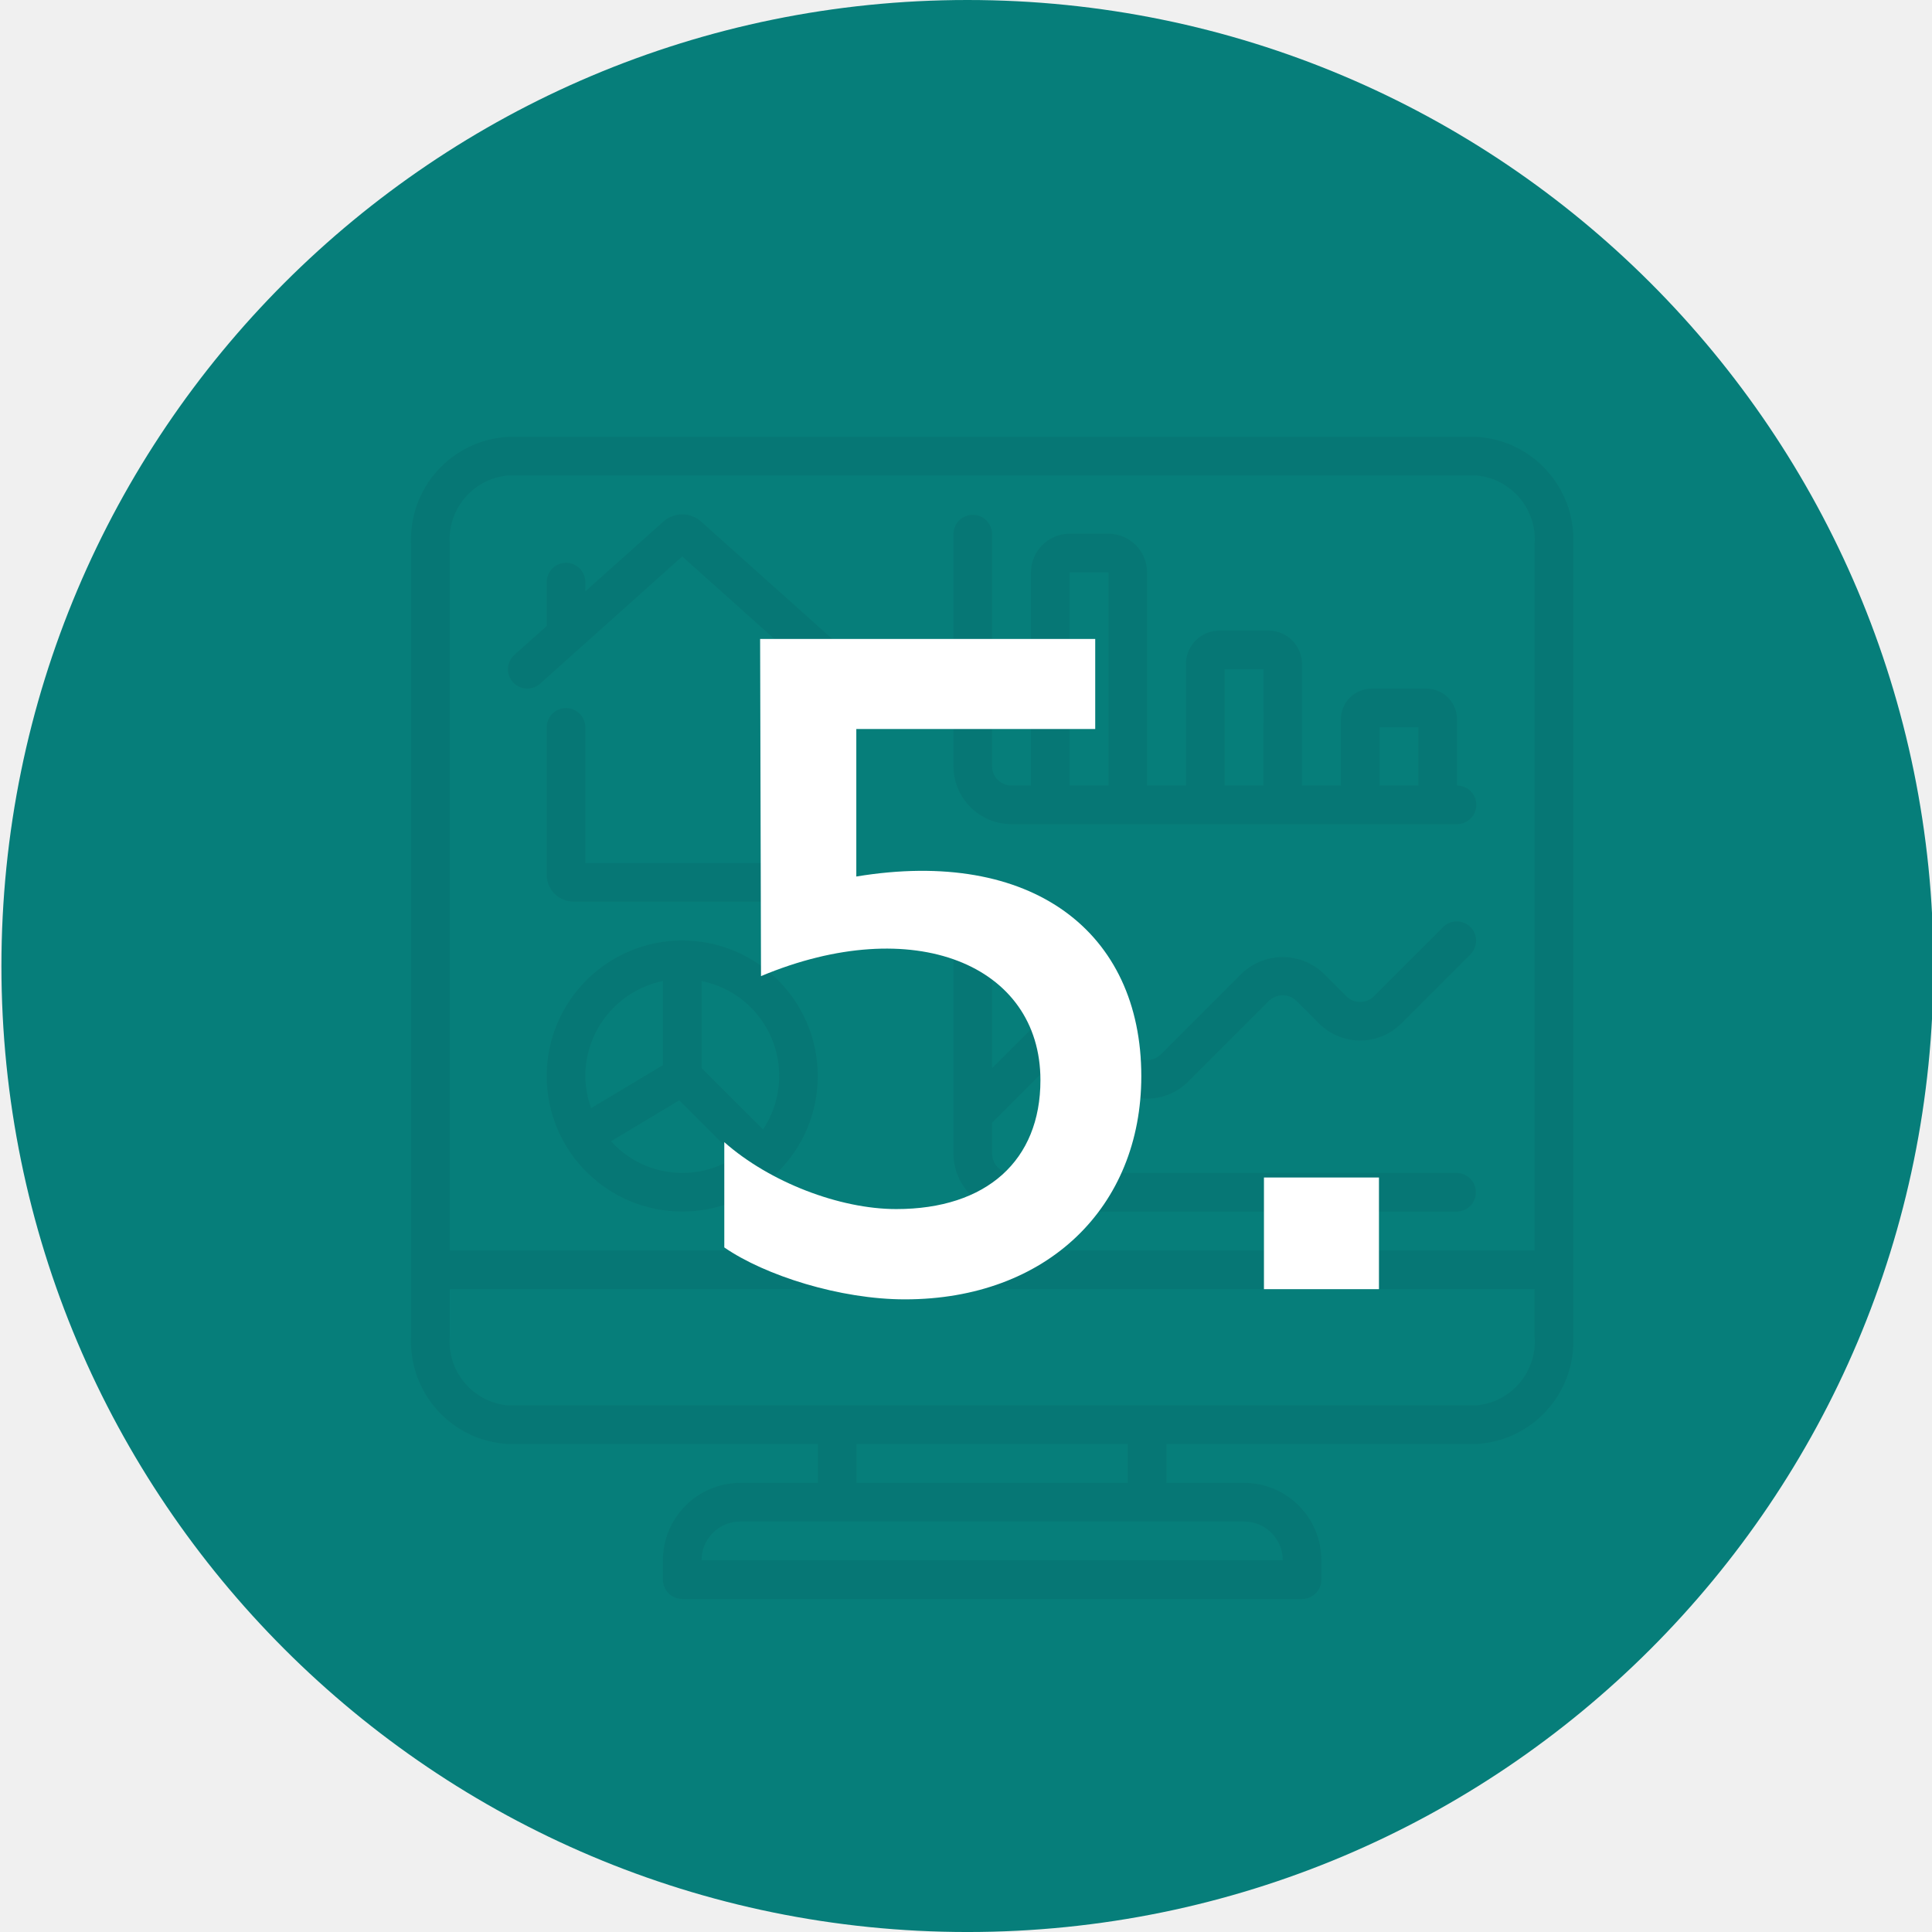
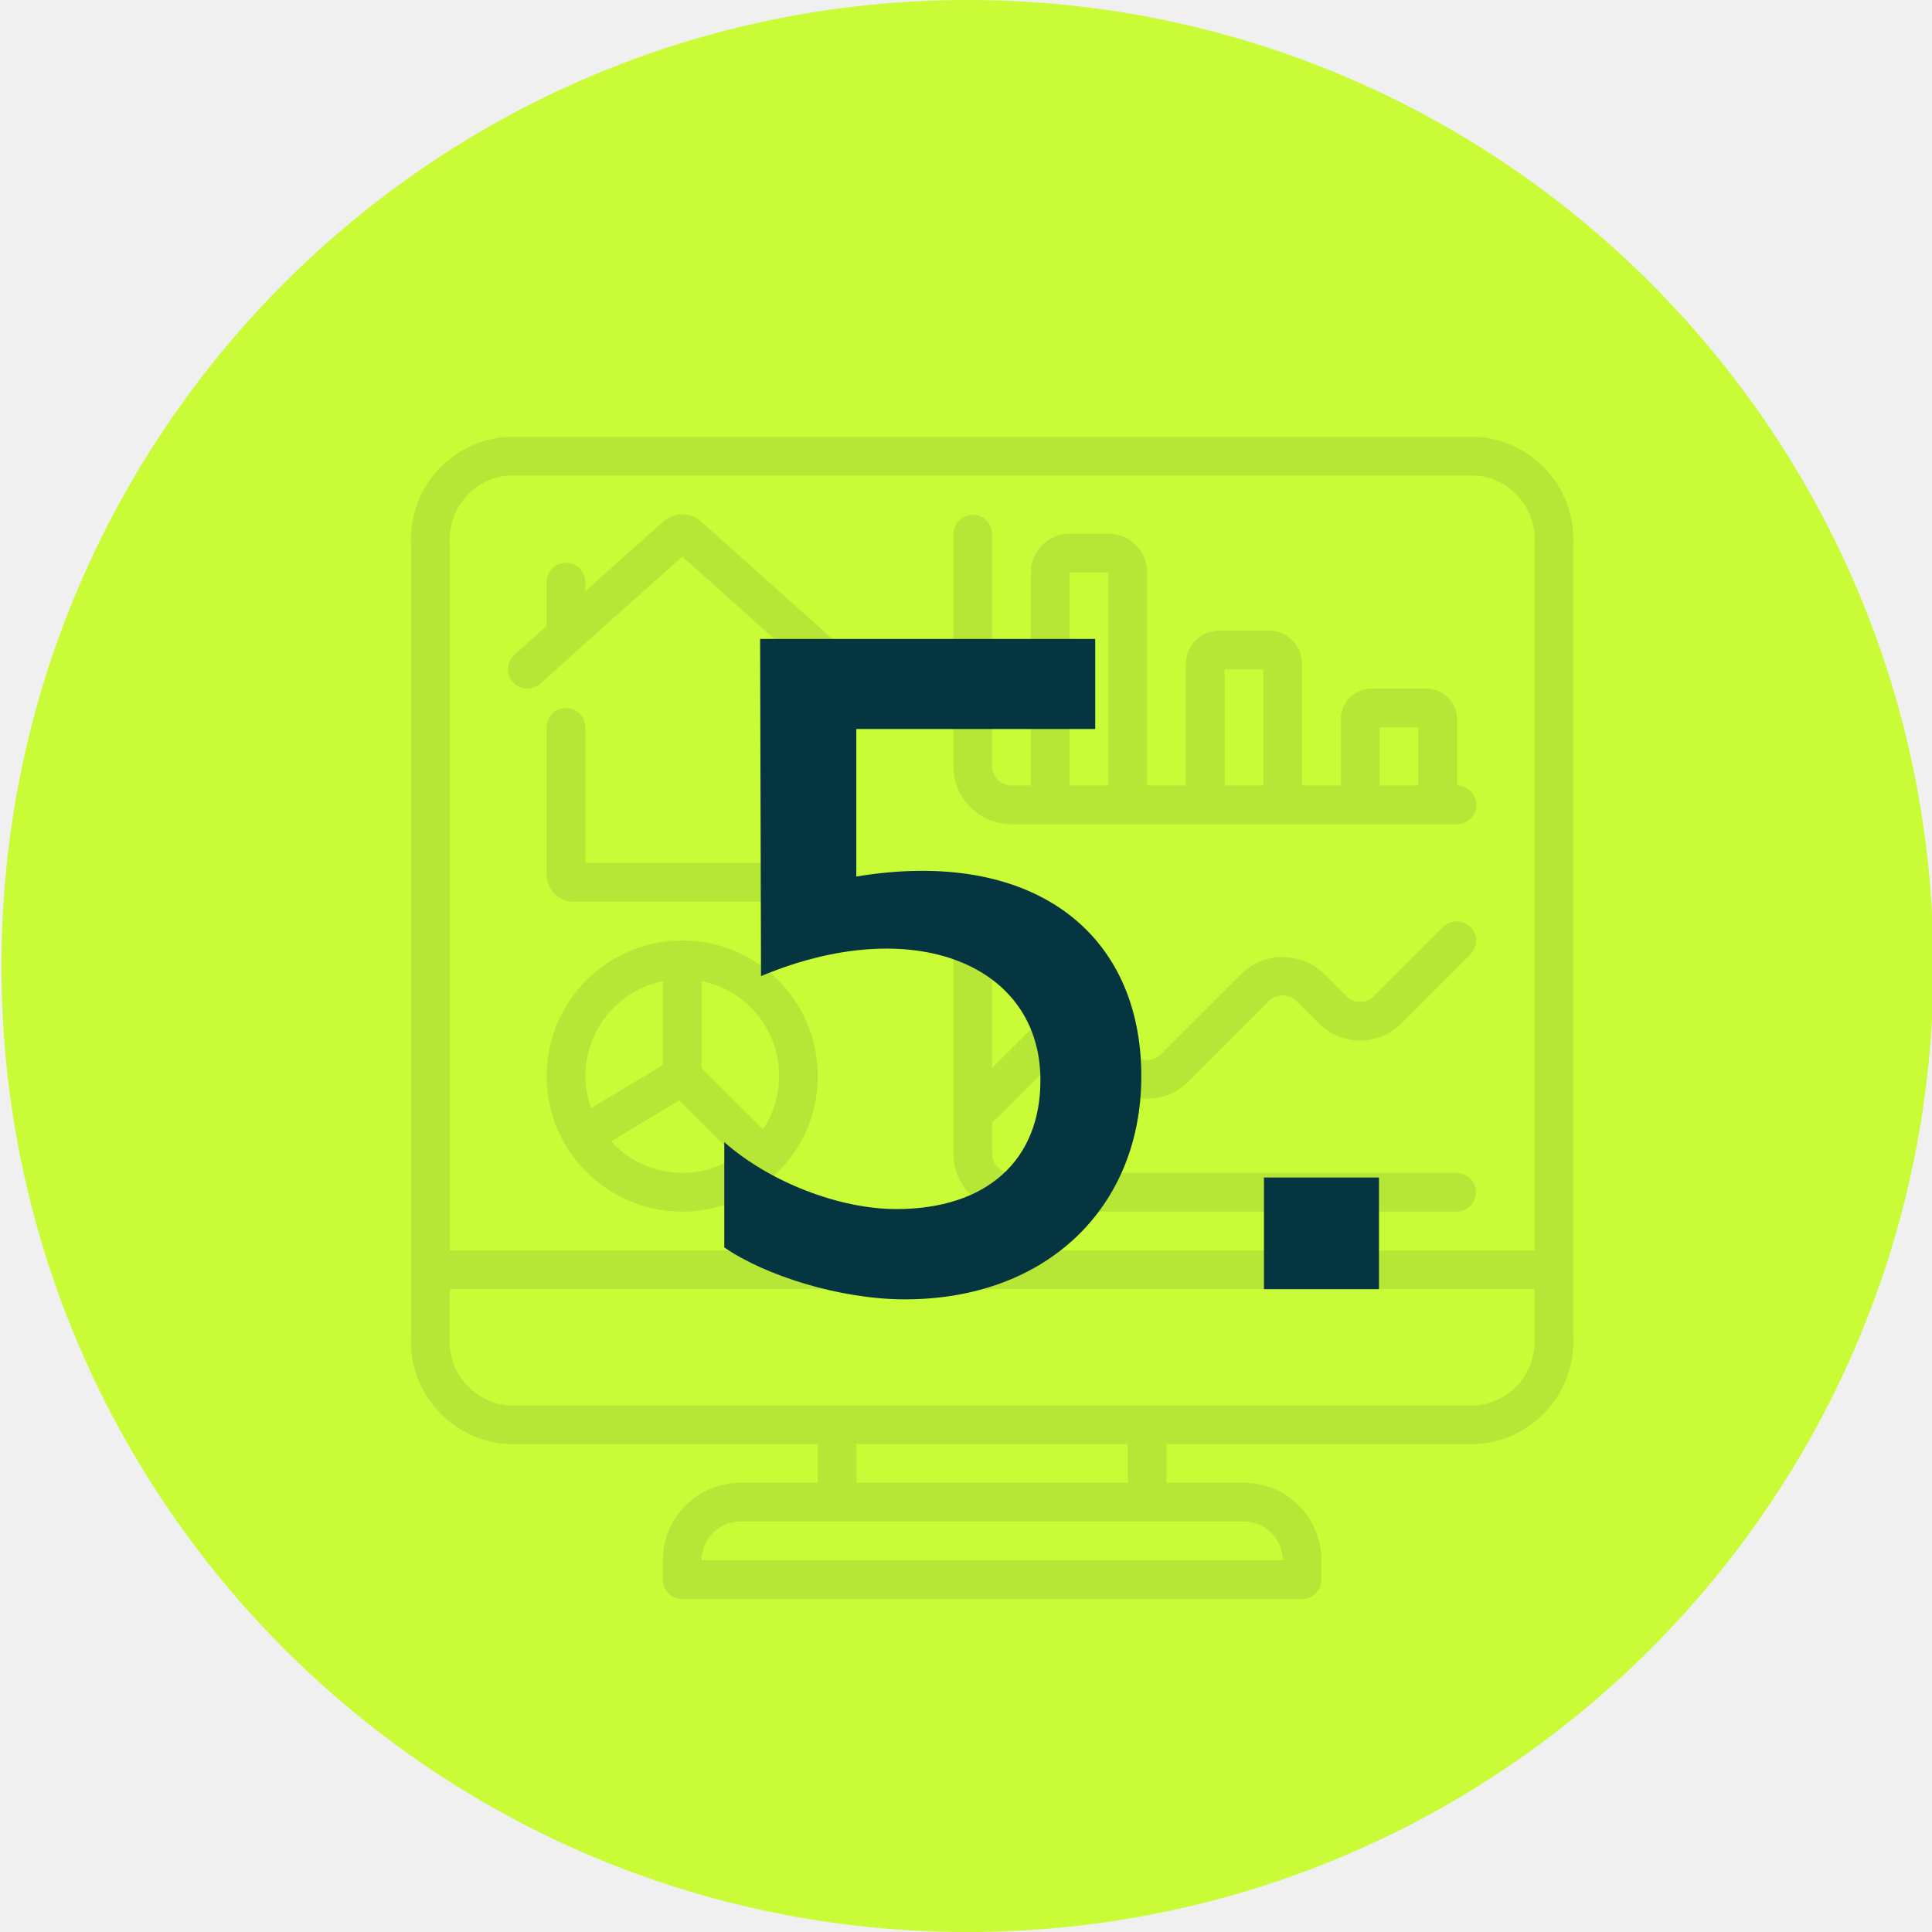
<svg xmlns="http://www.w3.org/2000/svg" viewBox="0 0 1711.69 1711.69">
-   <circle cx="857.12" cy="855.85" r="855.85" style="fill:#067e7a" />
+   <circle cx="857.12" cy="855.85" r="855.85" style="fill:#c9fb36" />
  <g style="opacity:0.5">
    <g style="opacity:0.2">
      <path d="M620.86,461.74a25.28,25.28,0,0,0-33.15.26l-69.08,61.81v-8.1a17.16,17.16,0,1,0-34.32,0v38.84l-28.61,25.6a17.16,17.16,0,0,0,22.89,25.58L604.44,493.08,730.28,605.73a17.17,17.17,0,1,0,22.9-25.58Z" style="fill:#073e47" />
      <path d="M707.41,627.26a17.16,17.16,0,0,0-17.16,17.16V764.55H518.63V644.42a17.16,17.16,0,1,0-34.32,0v131a23.73,23.73,0,0,0,24,23.43H700.55a23.79,23.79,0,0,0,24-23.48v-131A17.16,17.16,0,0,0,707.41,627.26Z" style="fill:#073e47" />
      <path d="M604.44,833.2A120.13,120.13,0,1,0,724.57,953.33,120.13,120.13,0,0,0,604.44,833.2ZM518.63,953.33a86,86,0,0,1,68.65-84.09V943.6l-63.5,38.08A84.61,84.61,0,0,1,518.63,953.33Zm22.84,57.78,60.31-36.19,49.91,49.91A85,85,0,0,1,541.47,1011.11ZM676,1000.56,621.6,946.23v-77A85.64,85.64,0,0,1,676,1000.56Z" style="fill:#073e47" />
      <path d="M1290.91,695.91V637.16a27.09,27.09,0,0,0-27.07-27.06H1215a27.08,27.08,0,0,0-27.06,27.06v58.75h-34.33V588.3a29.73,29.73,0,0,0-29.69-29.69h-43.59a29.73,29.73,0,0,0-29.69,29.69V695.91h-34.32V507.13A34.32,34.32,0,0,0,982,472.81H947.67a34.32,34.32,0,0,0-34.32,34.32V695.91H896.19A17.16,17.16,0,0,1,879,678.75V472.81a17.17,17.17,0,0,0-34.33,0V678.75a51.48,51.48,0,0,0,51.49,51.48h394.72a17.16,17.16,0,0,0,0-34.32Zm-308.91,0H947.67V507.13H982Zm137.29,0H1085v-103h34.32Zm137.29,0h-34.32V644.42h34.32v51.49Z" style="fill:#073e47" />
      <path d="M1290.91,1039.14H896.19A17.16,17.16,0,0,1,879,1022V994.76l56.51-56.51a17.52,17.52,0,0,1,24.27,0l20.11,20.11a51.48,51.48,0,0,0,72.8,0l71.6-71.6a17.53,17.53,0,0,1,24.26,0l20.12,20.14a51.58,51.58,0,0,0,72.79,0L1303,845.35a17.16,17.16,0,0,0-24.27-24.26l-61.54,61.52a17.17,17.17,0,0,1-24.27,0l-20.11-20.11a52.71,52.71,0,0,0-72.8,0l-71.6,71.6a17.17,17.17,0,0,1-24.27,0L984.09,914a52.75,52.75,0,0,0-72.82,0L879,946.23V816a17.17,17.17,0,0,0-34.33,0V1022a51.49,51.49,0,0,0,51.49,51.49h394.72a17.17,17.17,0,0,0,0-34.33Z" style="fill:#073e47" />
      <path d="M1393.88,1184.23V482.16A91,91,0,0,0,1308.07,387H450a91,91,0,0,0-85.81,95.16v702.07A90.94,90.94,0,0,0,450,1279.4H724.57v34.33H655.93a68.64,68.64,0,0,0-68.65,68.64v17.16a17.16,17.16,0,0,0,17.16,17.17h549.17a17.16,17.16,0,0,0,17.16-17.17v-17.16a68.64,68.64,0,0,0-68.64-68.64h-68.65V1279.4h274.59A91,91,0,0,0,1393.88,1184.23Zm-291.75,163.82a34.33,34.33,0,0,1,34.32,34.33H621.6a34.33,34.33,0,0,1,34.33-34.33ZM758.9,1313.73V1279.4H999.16v34.33Zm549.17-68.65H450a56.84,56.84,0,0,1-51.49-60.85v-42.12h961.05v42.12A56.83,56.83,0,0,1,1308.07,1245.08Zm51.48-762.92v625.63h-961V482.16A56.83,56.83,0,0,1,450,421.32h858.08A56.83,56.83,0,0,1,1359.55,482.16Z" style="fill:#073e47" />
    </g>
  </g>
-   <path d="M641.7,1011.9c40.17,35.51,102.18,59.3,152.34,59.3,80,0,127.75-43,127.75-114.2,0-102.33-112.49-148.74-247.56-92.19l-.79-298.7H970.33v79.76H758.66v130.7c155.54-25.71,252.5,49,252.5,176.92,0,115.87-83.55,197.7-209.45,197.7-57.37,0-123.85-21.07-160-46Z" style="fill:#fff" />
-   <path d="M1119.82,1043.23h101.9v98.93h-101.9Z" style="fill:#fff" />
+   <path d="M641.7,1011.9c40.17,35.51,102.18,59.3,152.34,59.3,80,0,127.75-43,127.75-114.2,0-102.33-112.49-148.74-247.56-92.19l-.79-298.7H970.33v79.76H758.66v130.7c155.54-25.71,252.5,49,252.5,176.92,0,115.87-83.55,197.7-209.45,197.7-57.37,0-123.85-21.07-160-46Z" style="fill:#053541" />
+   <path d="M1119.82,1043.23h101.9v98.93h-101.9Z" style="fill:#053541" />
</svg>
